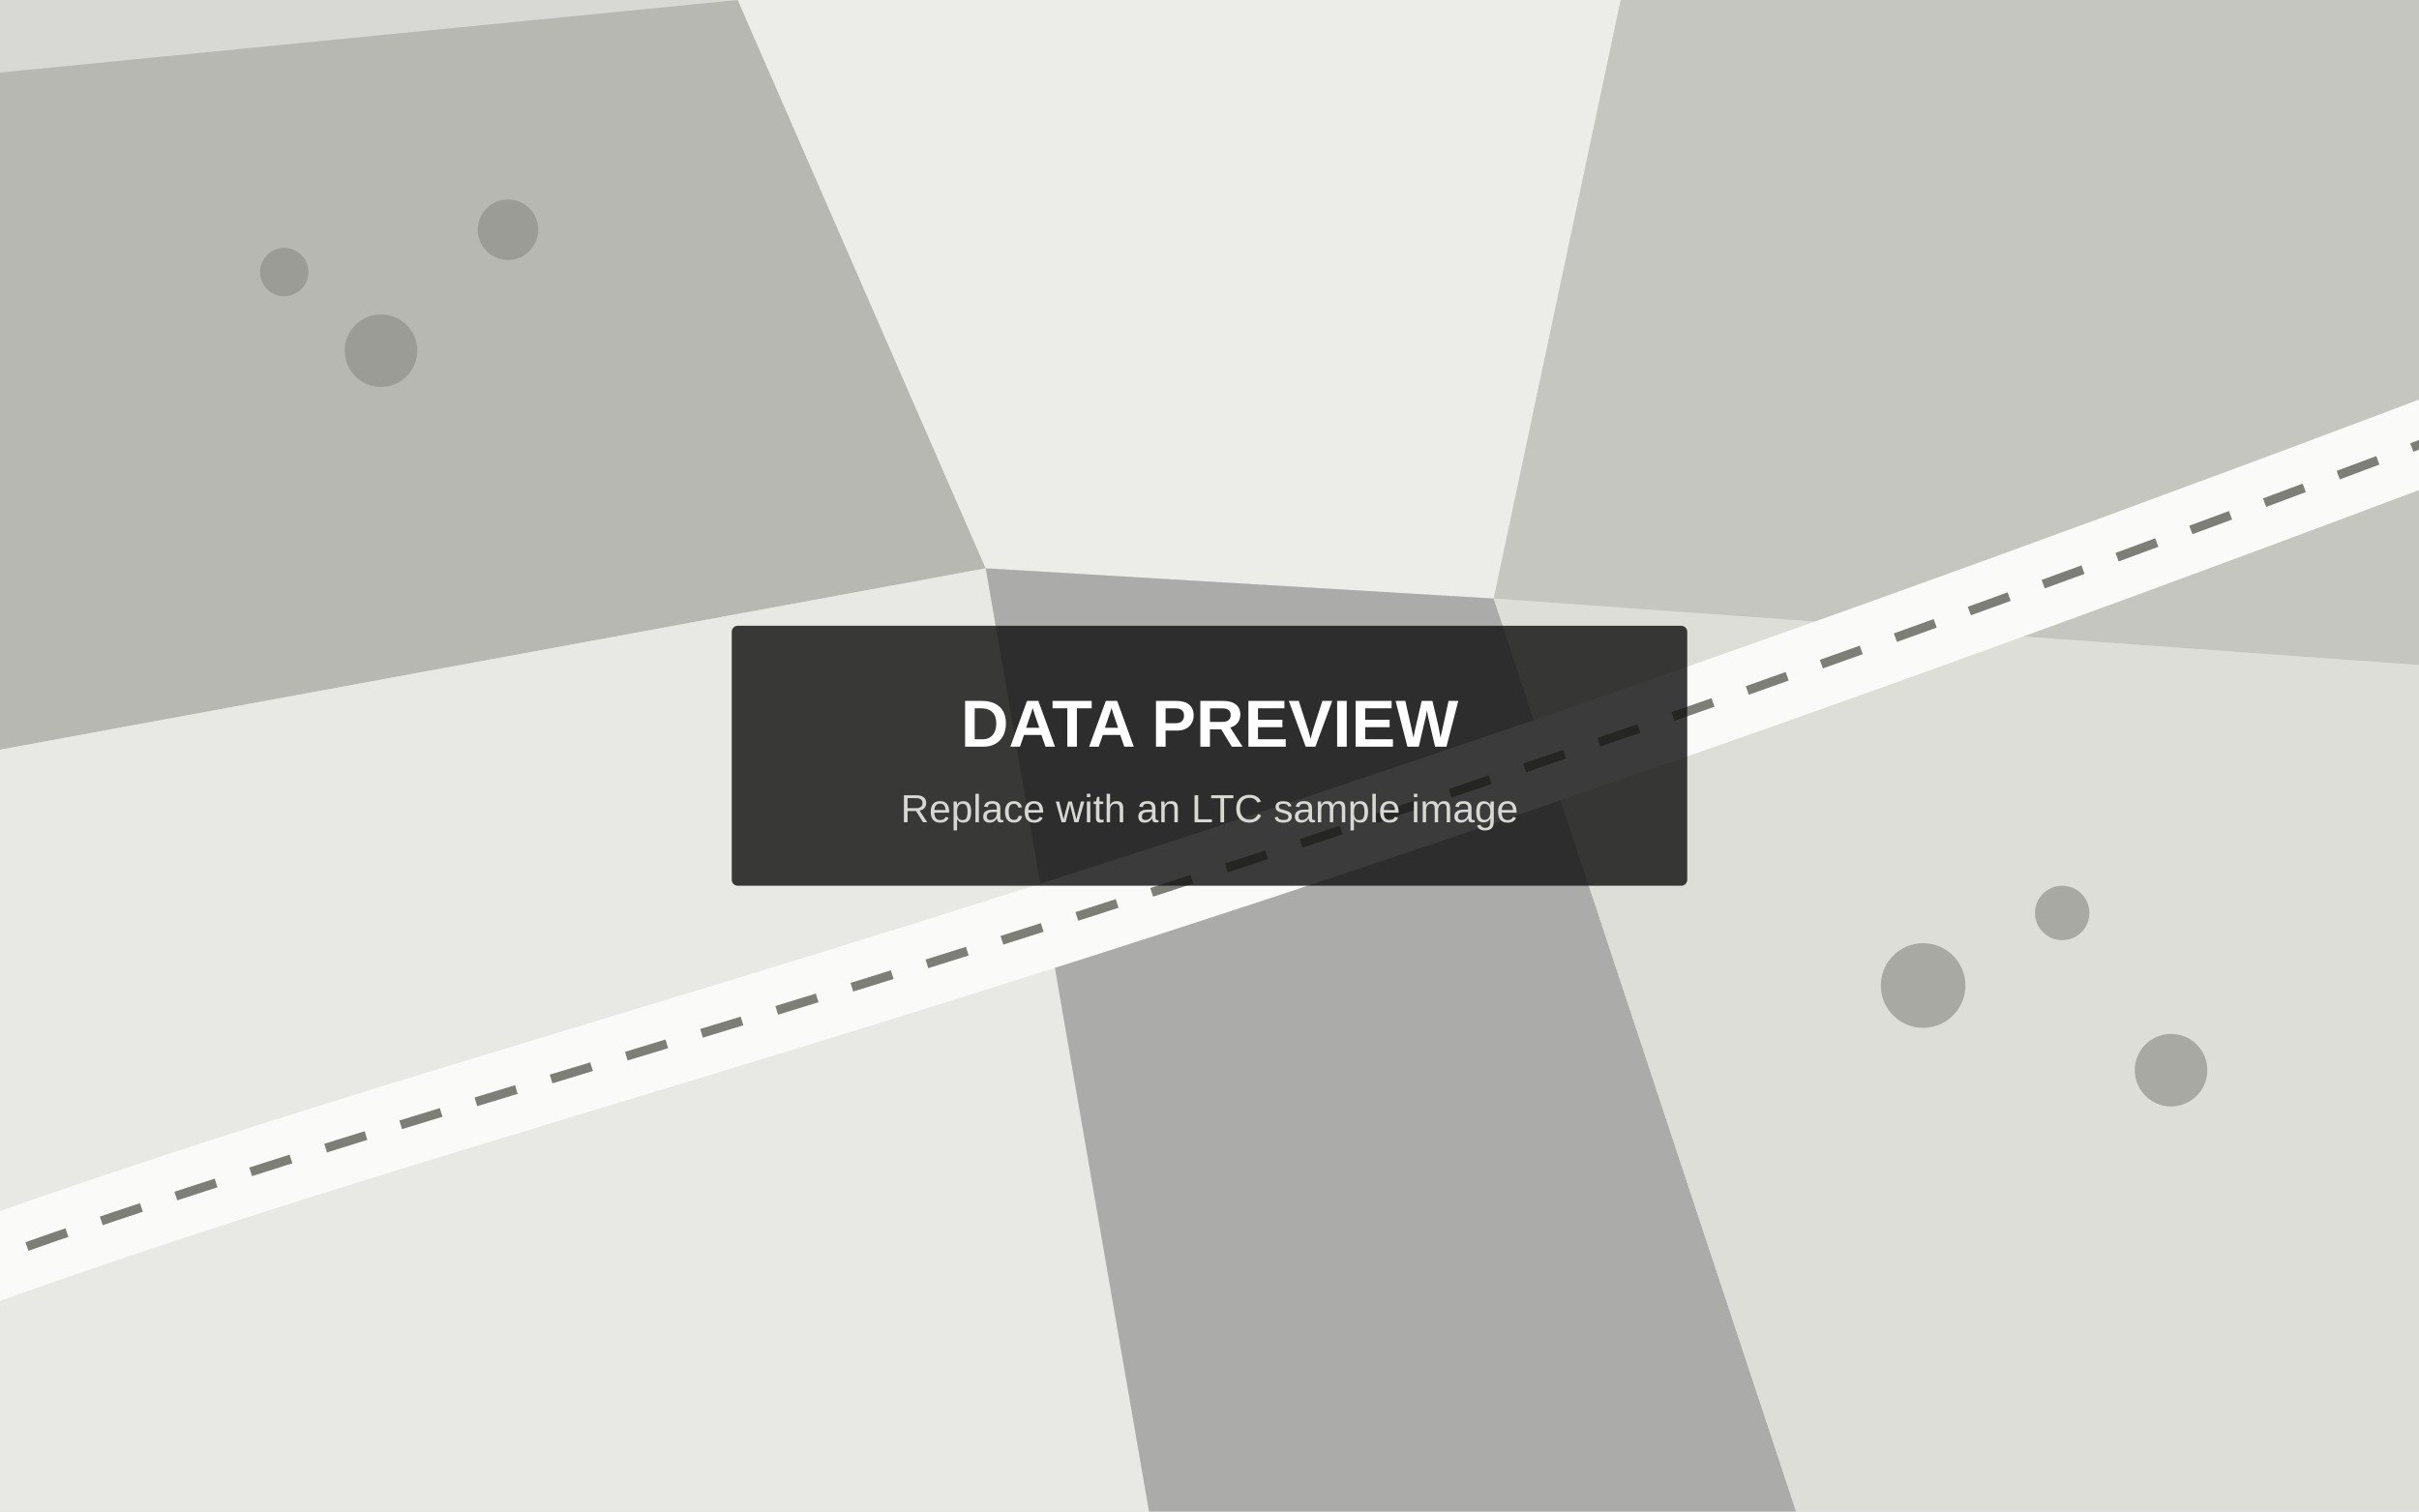
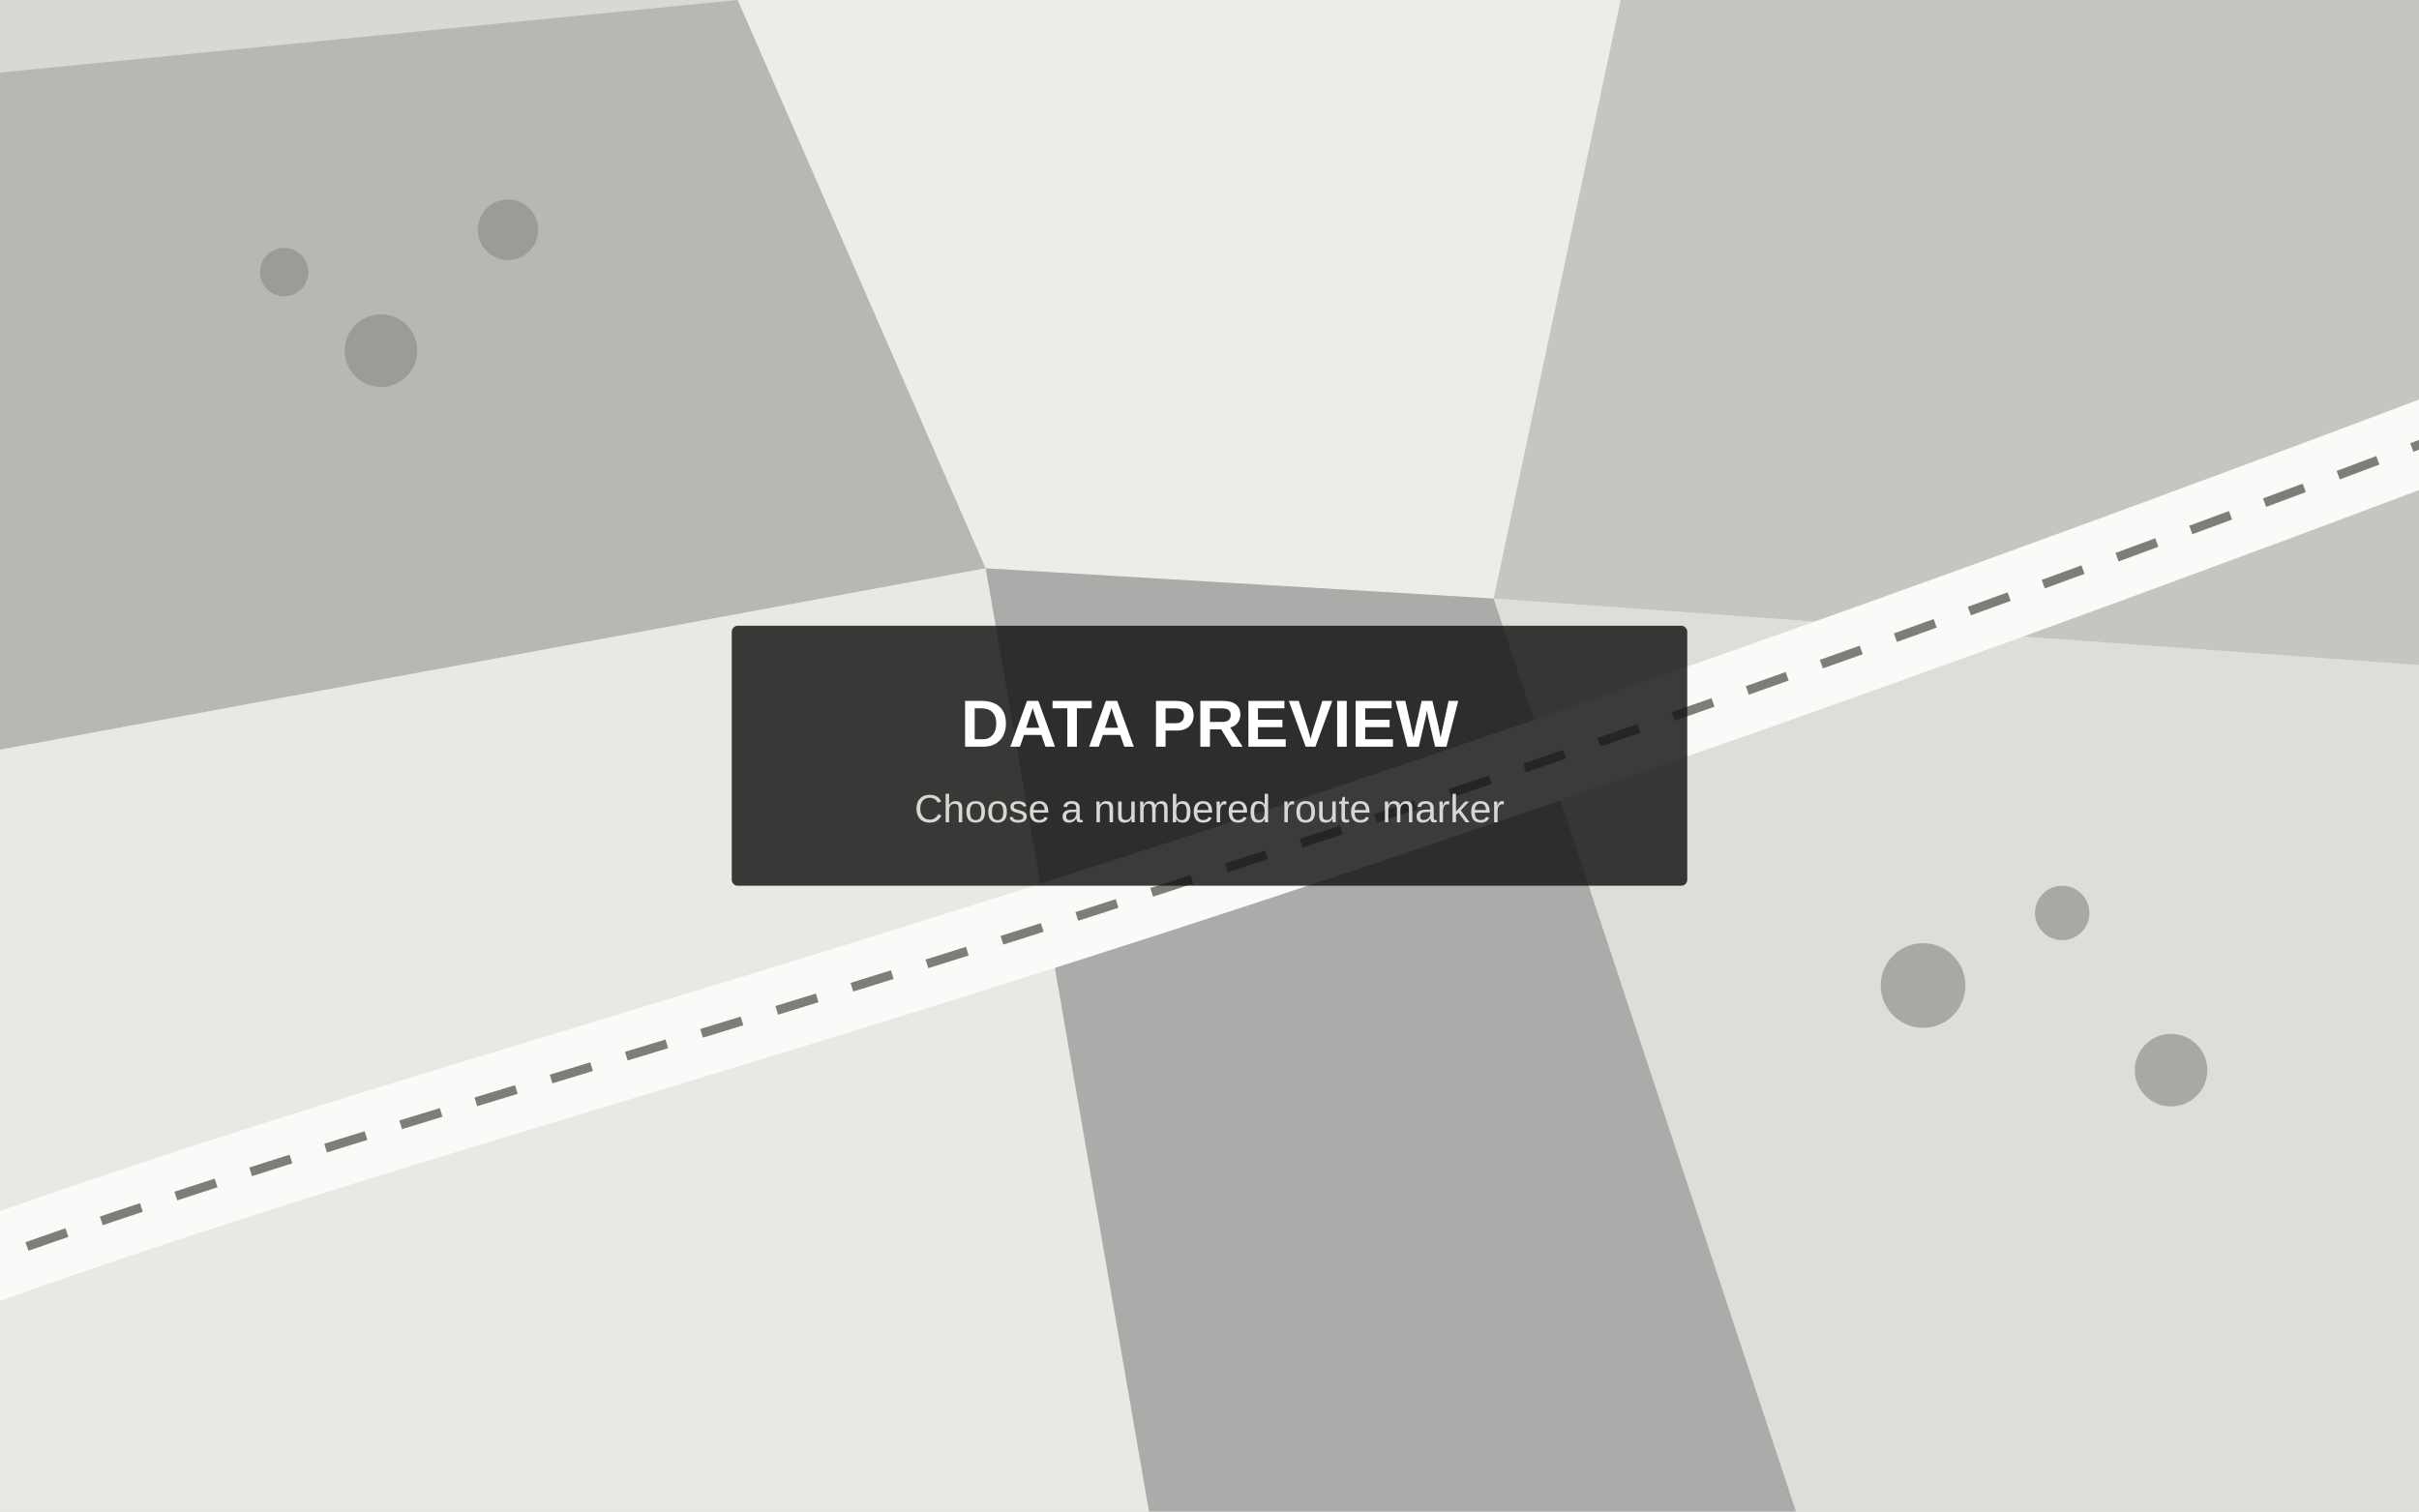
<svg xmlns="http://www.w3.org/2000/svg" viewBox="0 0 800 500" role="img" aria-labelledby="title description">
  <rect width="800" height="500" fill="#d8d8d4" />
  <path d="M0 24 244 0l82 188L0 248Z" fill="#b8b8b2" />
  <path d="m244 0 292 0-42 198-168-10Z" fill="#ecece8" />
  <path d="m536 0 264 0v220l-306-22Z" fill="#c6c6c0" />
  <path d="M0 248 326 188l54 312H0Z" fill="#e8e8e4" />
  <path d="m326 188 168 10 100 302H380Z" fill="#ababaa" />
  <path d="m494 198 306 22v280H594Z" fill="#deded9" />
  <path d="M-40 430C174 350 309 334 840 132" fill="none" stroke="#fafaf8" stroke-width="28" />
  <path d="M-40 430C174 350 309 334 840 132" fill="none" stroke="#7e7e79" stroke-width="3" stroke-dasharray="14 12" />
  <g fill="#8d8d88" opacity=".66">
    <circle cx="94" cy="90" r="8" />
    <circle cx="126" cy="116" r="12" />
    <circle cx="168" cy="76" r="10" />
    <circle cx="636" cy="326" r="14" />
    <circle cx="682" cy="302" r="9" />
    <circle cx="718" cy="354" r="12" />
  </g>
  <rect x="242" y="207" width="316" height="86" rx="2" fill="#111" opacity=".82" />
  <text x="400" y="247" fill="#fff" font-family="Arial, sans-serif" font-size="22" font-weight="700" text-anchor="middle">DATA PREVIEW</text>
-   <text x="400" y="272" fill="#d7d7d3" font-family="Arial, sans-serif" font-size="13" text-anchor="middle">Replace with an LTC sample image</text>
+   <text x="400" y="272" fill="#d7d7d3" font-family="Arial, sans-serif" font-size="13" text-anchor="middle">Choose a numbered route marker</text>
</svg>
